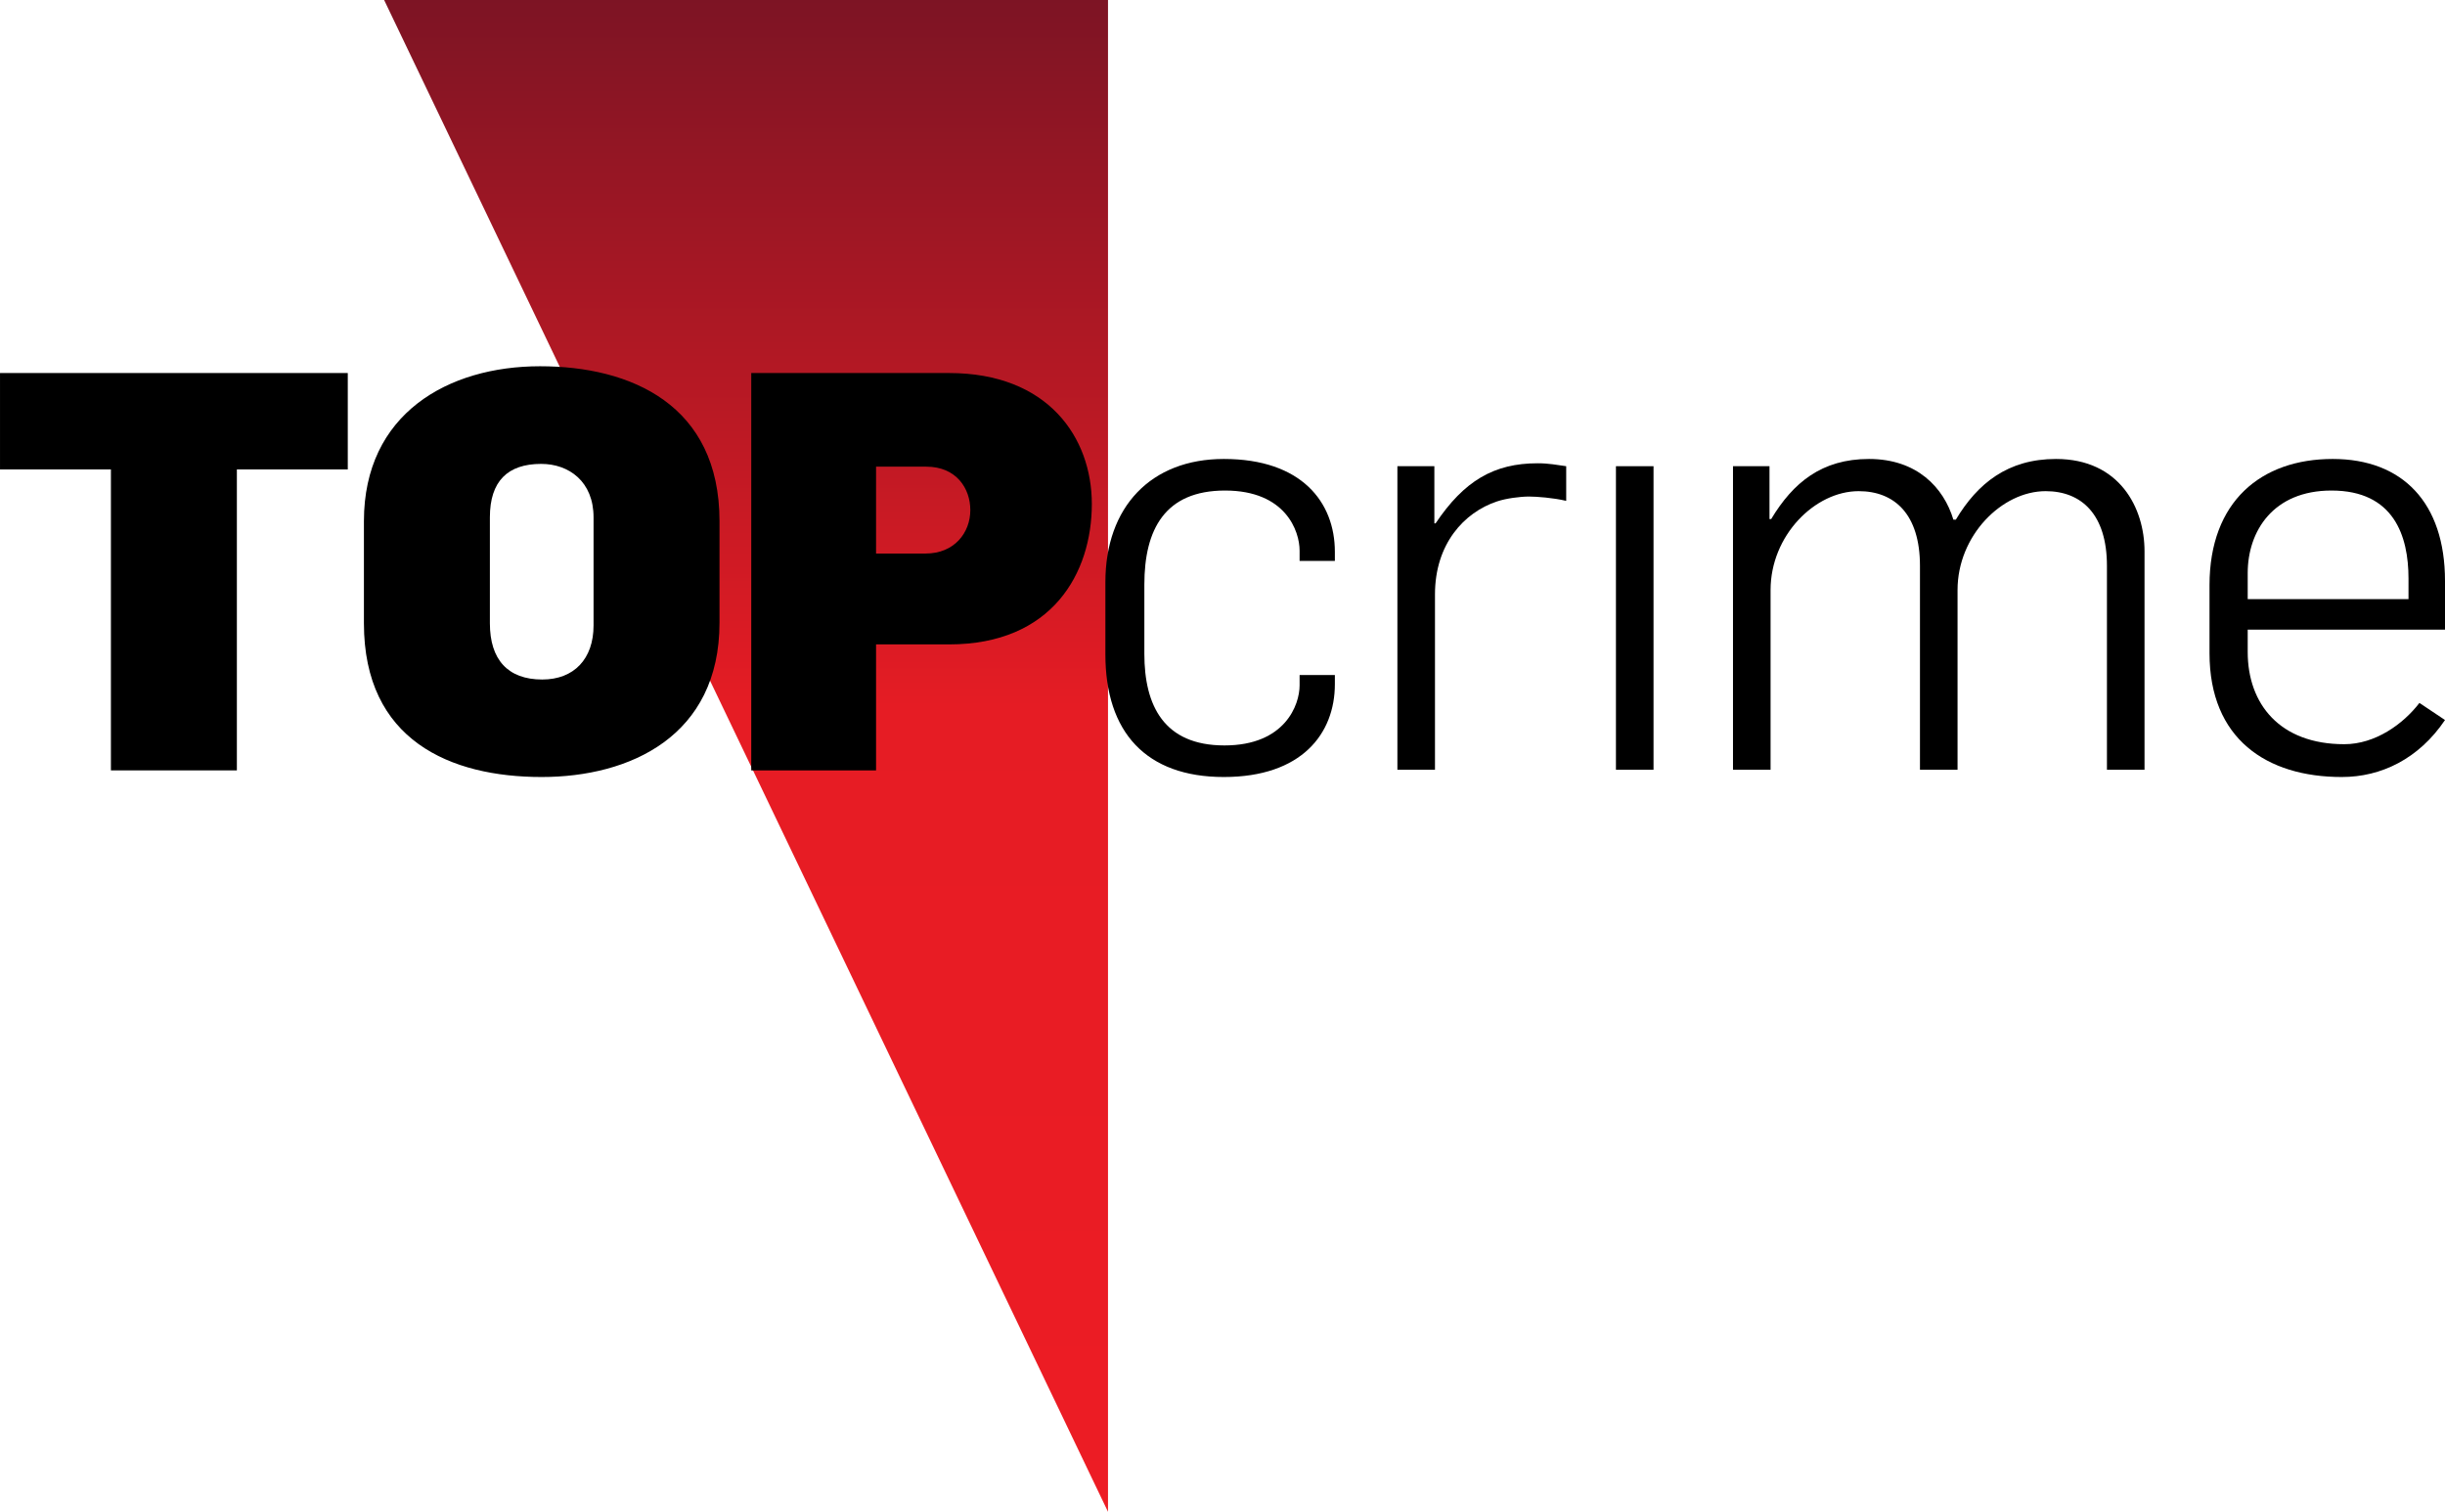
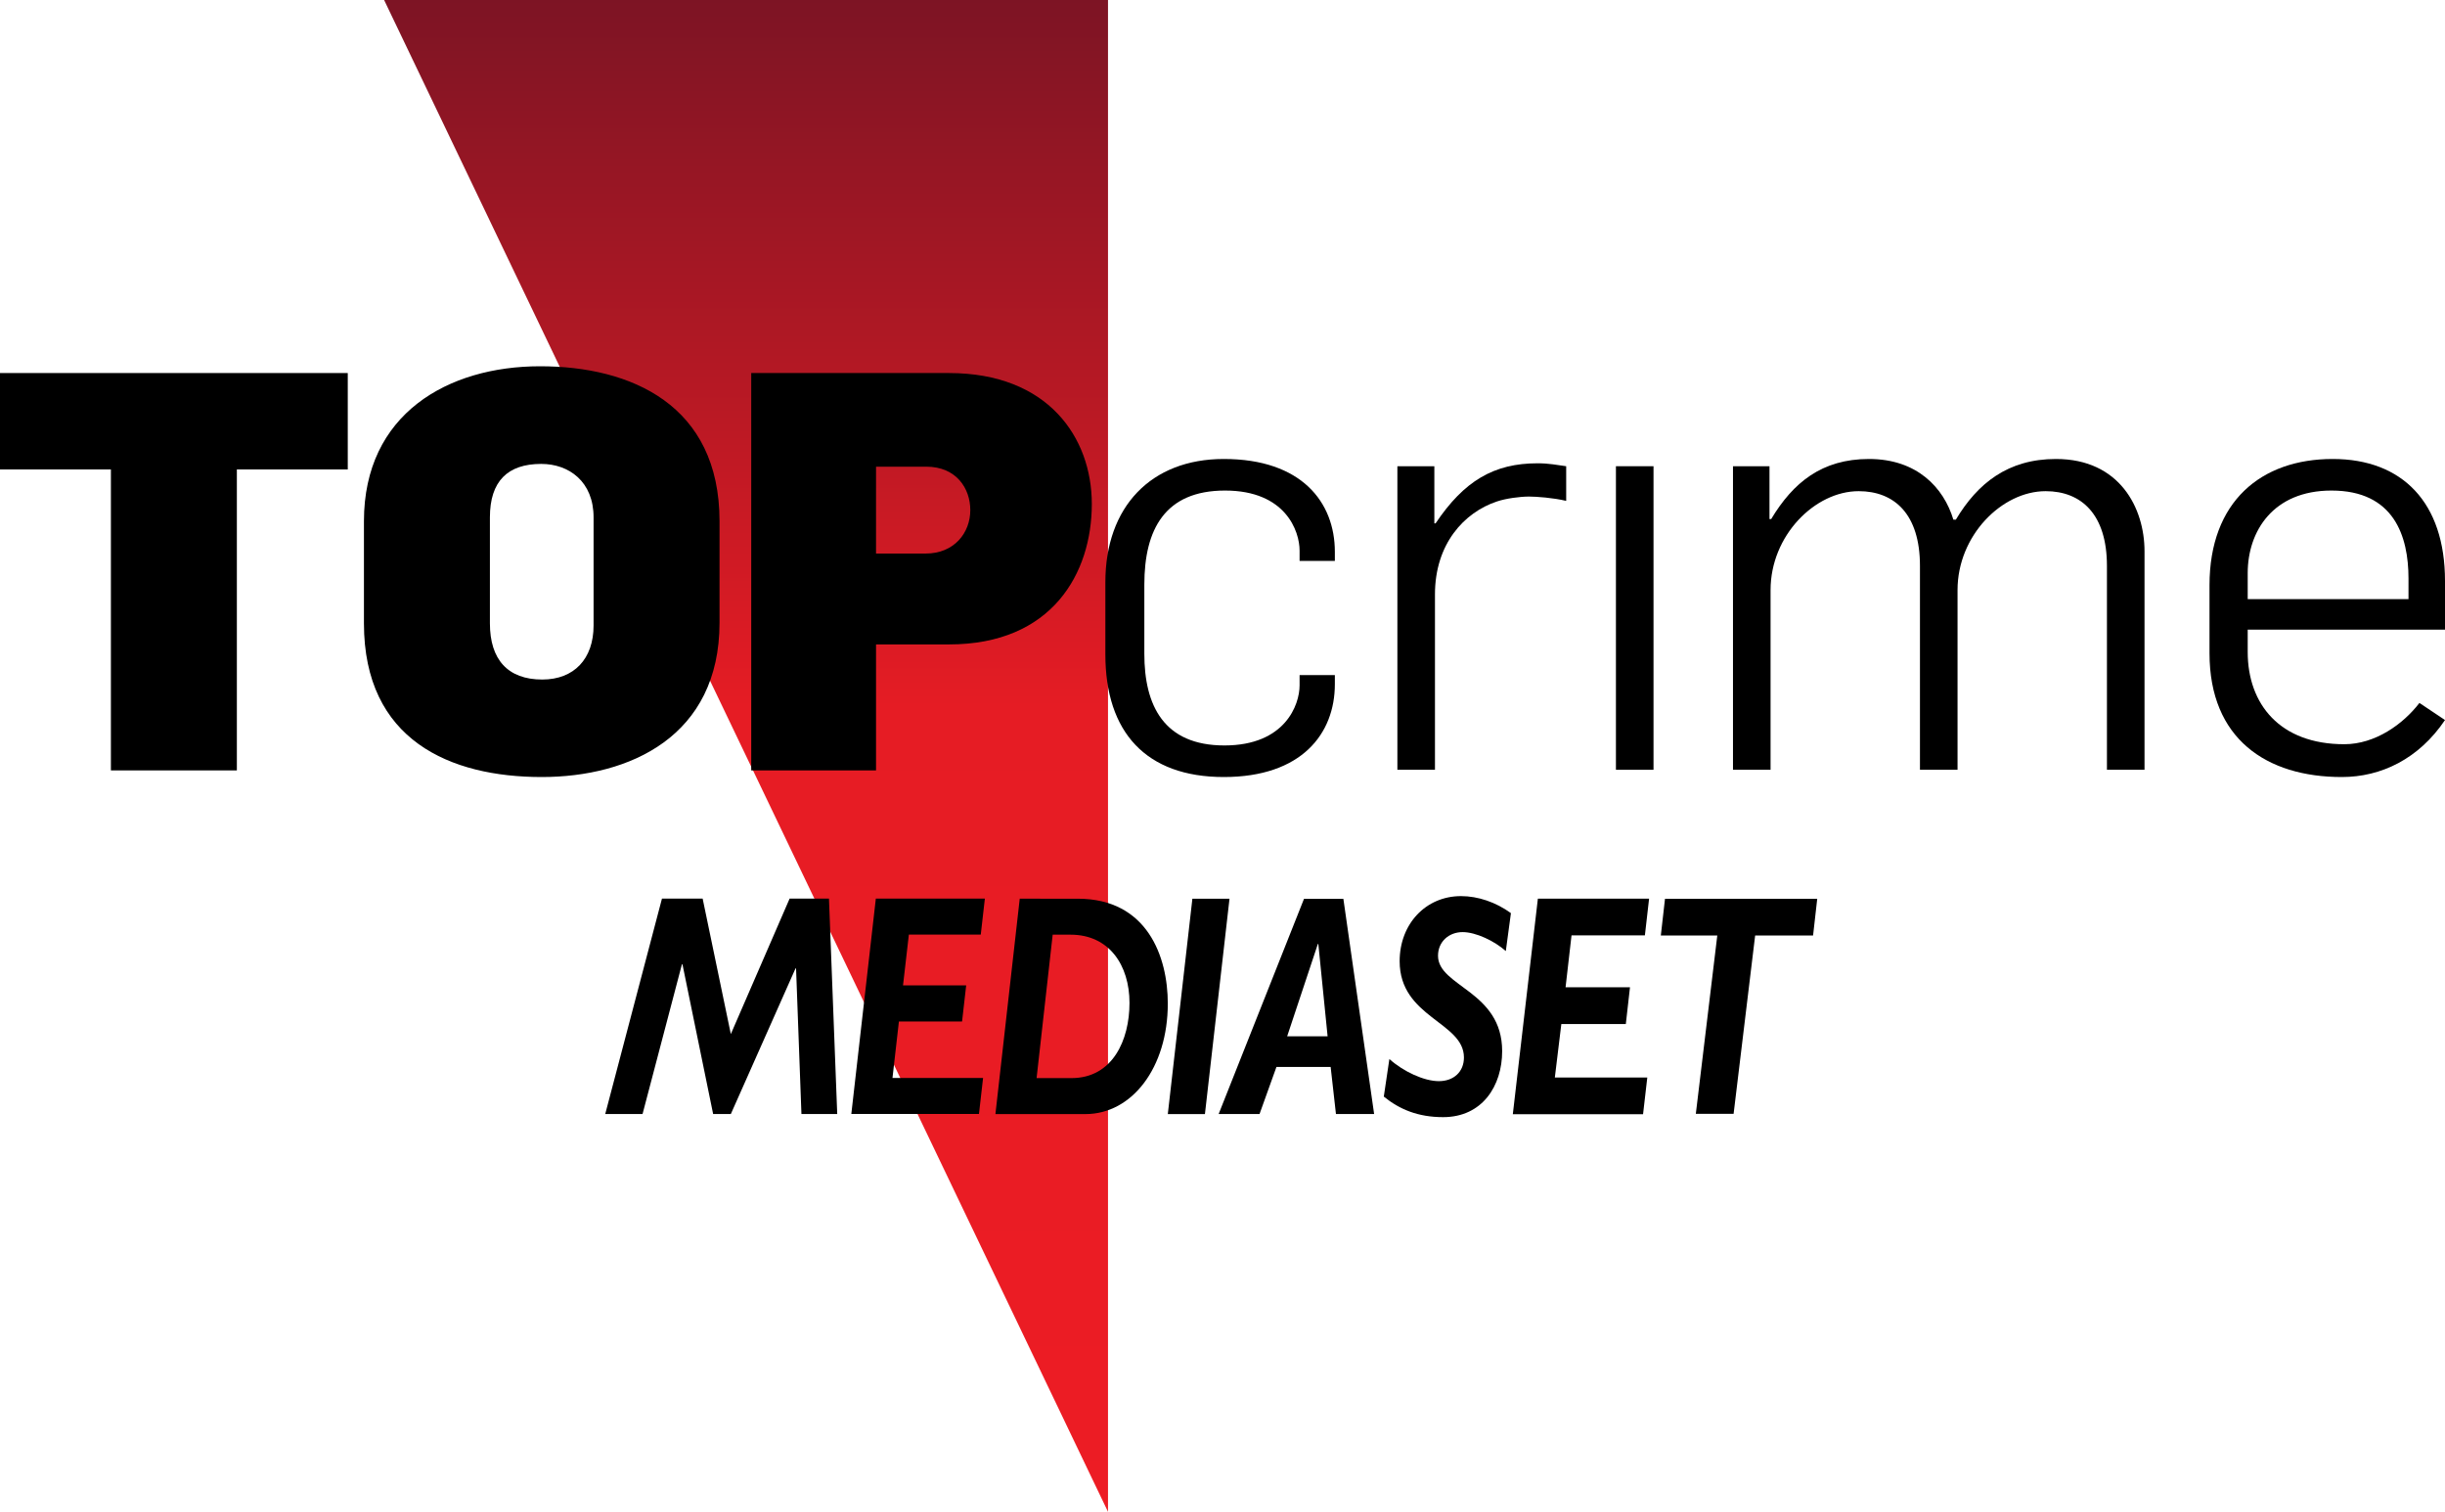
- <svg xmlns="http://www.w3.org/2000/svg" height="370.96" width="600" version="1.1" viewBox="0 0 158.75 98.151">
+ <svg xmlns="http://www.w3.org/2000/svg" height="371" width="600" version="1.1" viewBox="0 0 158.75 98.159">
  <defs>
-     <linearGradient id="a" gradientUnits="userSpaceOnUse" gradientTransform="matrix(0 98.151 -98.151 0 99.092 152.67)" x1="0" x2="1" y1="0" y2="0">
+     <linearGradient id="a" gradientUnits="userSpaceOnUse" gradientTransform="matrix(0 98.15 -98.15 0 290.91 340.53)" x1="0" x2="1" y1="0" y2="0">
      <stop stop-color="#7c1424" offset="0" />
      <stop stop-color="#e61c24" offset=".472" />
      <stop stop-color="#ed1c24" offset="1" />
    </linearGradient>
  </defs>
-   <g transform="translate(-50.649 -152.67)">
-     <path fill="url(#a)" d="m75.589 152.67 47.001 98.16v-98.16z" />
+   <g transform="translate(-242.47 -340.53)">
+     <g stroke-width="1">
+       <path fill="url(#a)" d="m267.41 340.53 47.001 98.159v-98.159z" />
+       <path d="m242.47 364.75v6.26h7.201v19.54h8.178v-19.54h7.201v-6.26z" />
+       <path d="m281.01 374.12c0-2.32-1.592-3.47-3.402-3.47-2.171 0-3.329 1.12-3.329 3.47v6.88c0 2.35 1.158 3.65 3.401 3.65 2.063 0 3.33-1.34 3.33-3.51zm-3.366 16.86c-5.934 0-11.544-2.38-11.544-9.98v-6.63c0-6.98 5.464-10.06 11.435-10.06 5.899 0 11.653 2.5 11.653 10.06v6.59c0 7.38-5.827 10.02-11.544 10.02" />
+       <path d="m302.61 370.83h-3.26v5.64h3.22c1.88 0 2.9-1.37 2.9-2.82 0-1.41-0.91-2.82-2.86-2.82m1.48 11.54h-4.74v8.18h-8.104v-25.8h12.844c6.44 0 9.27 4.2 9.27 8.5 0 4.49-2.57 9.12-9.27 9.12" />
+       <path d="m321.93 390.98c-5.05 0-7.69-2.91-7.69-7.96v-4.69c0-4.89 2.96-8 7.69-8 5.04 0 7.21 2.8 7.21 6.03v0.59h-2.29v-0.67c0-1.26-0.9-3.9-4.84-3.9-3.9 0-5.24 2.52-5.24 6.11v4.49c0 3.35 1.26 5.95 5.2 5.95s4.88-2.64 4.88-3.9v-0.67h2.29v0.59c0 3.23-2.17 6.03-7.21 6.03" />
+       <path d="m341.75 372.77c-0.59 0-1.5 0.12-2.09 0.32-2.13 0.71-4.02 2.76-4.02 6.03v11.39h-2.44v-19.71h2.4v3.71h0.08c1.85-2.76 3.79-3.9 6.62-3.9 0.75 0 1.26 0.11 1.86 0.19v2.25c-0.83-0.2-1.94-0.28-2.41-0.28" />
+       <path d="m347.39 370.8h2.44v19.71h-2.44z" />
+       <path d="m379.27 390.51v-13.24c0-3.35-1.66-4.85-3.98-4.85-2.84 0-5.72 2.88-5.72 6.42v11.67h-2.44v-13.24c0-3.35-1.65-4.85-3.98-4.85-2.84 0-5.72 2.88-5.72 6.42v11.67h-2.44v-19.71h2.37v3.43h0.11c1.42-2.36 3.28-3.9 6.35-3.9 3.11 0 4.85 1.85 5.48 3.94h0.16c1.41-2.36 3.38-3.94 6.5-3.94 4.14 0 5.75 3.19 5.75 5.99v14.19z" />
+       <path d="m398.85 378.09c0-2.75-0.94-5.71-5-5.71-3.79 0-5.44 2.64-5.44 5.36v1.69h10.44zm-4.33 12.89c-4.89 0-8.59-2.48-8.59-8.04v-4.41c0-5.44 3.35-8.2 8-8.2 4.53 0 7.29 2.84 7.29 7.92v3.16h-12.81v1.45c0 3.39 2.09 5.99 6.27 5.99 2.01 0 3.82-1.3 4.88-2.68l1.66 1.11c-1.7 2.52-4.14 3.7-6.7 3.7" />
+     </g>
    <g>
-       <path d="m50.649 176.89v6.26h7.201v19.54h8.178v-19.54h7.201v-6.26z" />
-       <path d="m89.187 186.26c0-2.32-1.592-3.47-3.402-3.47-2.171 0-3.329 1.12-3.329 3.47v6.88c0 2.35 1.158 3.65 3.401 3.65 2.063 0 3.33-1.34 3.33-3.51zm-3.366 16.86c-5.934 0-11.544-2.38-11.544-9.98v-6.63c0-6.98 5.464-10.06 11.435-10.06 5.899 0 11.653 2.5 11.653 10.06v6.59c0 7.38-5.827 10.02-11.544 10.02" />
-       <path d="m110.79 182.97h-3.26v5.64h3.22c1.88 0 2.9-1.37 2.9-2.82 0-1.41-0.91-2.82-2.86-2.82m1.48 11.54h-4.74v8.18h-8.104v-25.8h12.844c6.44 0 9.27 4.2 9.27 8.5 0 4.49-2.57 9.12-9.27 9.12" />
-       <path d="m130.11 203.12c-5.05 0-7.69-2.91-7.69-7.96v-4.69c0-4.89 2.96-8 7.69-8 5.04 0 7.21 2.8 7.21 6.03v0.59h-2.29v-0.67c0-1.26-0.9-3.9-4.84-3.9-3.9 0-5.24 2.52-5.24 6.11v4.49c0 3.35 1.26 5.95 5.2 5.95s4.88-2.64 4.88-3.9v-0.67h2.29v0.59c0 3.23-2.17 6.03-7.21 6.03" />
-       <path d="m149.93 184.91c-0.59 0-1.5 0.12-2.09 0.32-2.13 0.71-4.02 2.76-4.02 6.03v11.39h-2.44v-19.71h2.4v3.71h0.08c1.85-2.76 3.79-3.9 6.62-3.9 0.75 0 1.26 0.11 1.86 0.19v2.25c-0.83-0.2-1.94-0.28-2.41-0.28" />
-       <path d="m155.57 182.94h2.44v19.71h-2.44z" />
-       <path d="m187.45 202.65v-13.24c0-3.35-1.66-4.85-3.98-4.85-2.84 0-5.72 2.88-5.72 6.42v11.67h-2.44v-13.24c0-3.35-1.65-4.85-3.98-4.85-2.84 0-5.72 2.88-5.72 6.42v11.67h-2.44v-19.71h2.37v3.43h0.11c1.42-2.36 3.28-3.9 6.35-3.9 3.11 0 4.85 1.85 5.48 3.94h0.16c1.41-2.36 3.38-3.94 6.5-3.94 4.14 0 5.75 3.19 5.75 5.99v14.19z" />
-       <path d="m207.03 190.23c0-2.75-0.94-5.71-5-5.71-3.79 0-5.44 2.64-5.44 5.36v1.69h10.44zm-4.33 12.89c-4.89 0-8.59-2.48-8.59-8.04v-4.41c0-5.44 3.35-8.2 8-8.2 4.53 0 7.29 2.84 7.29 7.92v3.16h-12.81v1.45c0 3.39 2.09 5.99 6.27 5.99 2.01 0 3.82-1.3 4.88-2.68l1.66 1.11c-1.7 2.52-4.14 3.7-6.7 3.7" />
+       <path d="m331.69 412.86h-2.479l-0.344-3.055h-3.52l-1.097 3.055h-2.655l5.542-13.972h2.556zm-5.646-5.048h2.625l-0.602-5.994h-0.03z" />
+       <path d="m312.45 398.88c4.518 0 5.843 3.774 5.843 6.807 0 4.161-2.324 7.177-5.344 7.177h-5.848l1.579-13.985zm-2.676 11.648h2.263c2.672 0 3.769-2.466 3.769-4.88 0-2.461-1.33-4.432-3.821-4.432h-1.166z" />
+       <path d="m306.15 401.21h-4.669l-0.379 3.296h4.101l-0.267 2.345h-4.101l-0.417 3.666h5.882l-0.267 2.337h-8.288l1.592-13.981h7.079z" />
+       <path d="m319.89 398.88-1.596 13.985h2.41l1.596-13.985z" />
+       <path d="m296.83 412.86h-2.324l-0.349-9.454h-0.035l-4.2 9.454h-1.149l-1.992-9.72h-0.035l-2.556 9.72h-2.423l3.683-13.985h2.642l1.829 8.795 3.817-8.795h2.556z" />
+       <path d="m340.24 402.28c-0.732-0.654-1.941-1.231-2.806-1.231-0.882 0-1.596 0.615-1.596 1.536 0 2.01 4.165 2.276 4.165 6.192 0 2.259-1.291 4.286-3.834 4.286-1.639 0-2.84-0.512-3.851-1.334l0.362-2.44c0.917 0.822 2.259 1.437 3.21 1.437 0.977 0 1.631-0.615 1.631-1.536 0-2.315-4.174-2.586-4.174-6.252 0-2.418 1.695-4.226 3.985-4.226 1.097 0 2.259 0.391 3.24 1.106z" />
+       <path d="m349.27 401.26h-4.763l-0.387 3.369h4.183l-0.271 2.388h-4.187l-0.422 3.473h6.003l-0.275 2.384h-8.456l1.627-13.998h7.221z" />
+       <path d="m360.19 401.27h-3.761l-1.399 11.579h-2.453l1.394-11.579h-3.666l0.271-2.384h9.884z" />
    </g>
  </g>
</svg>
